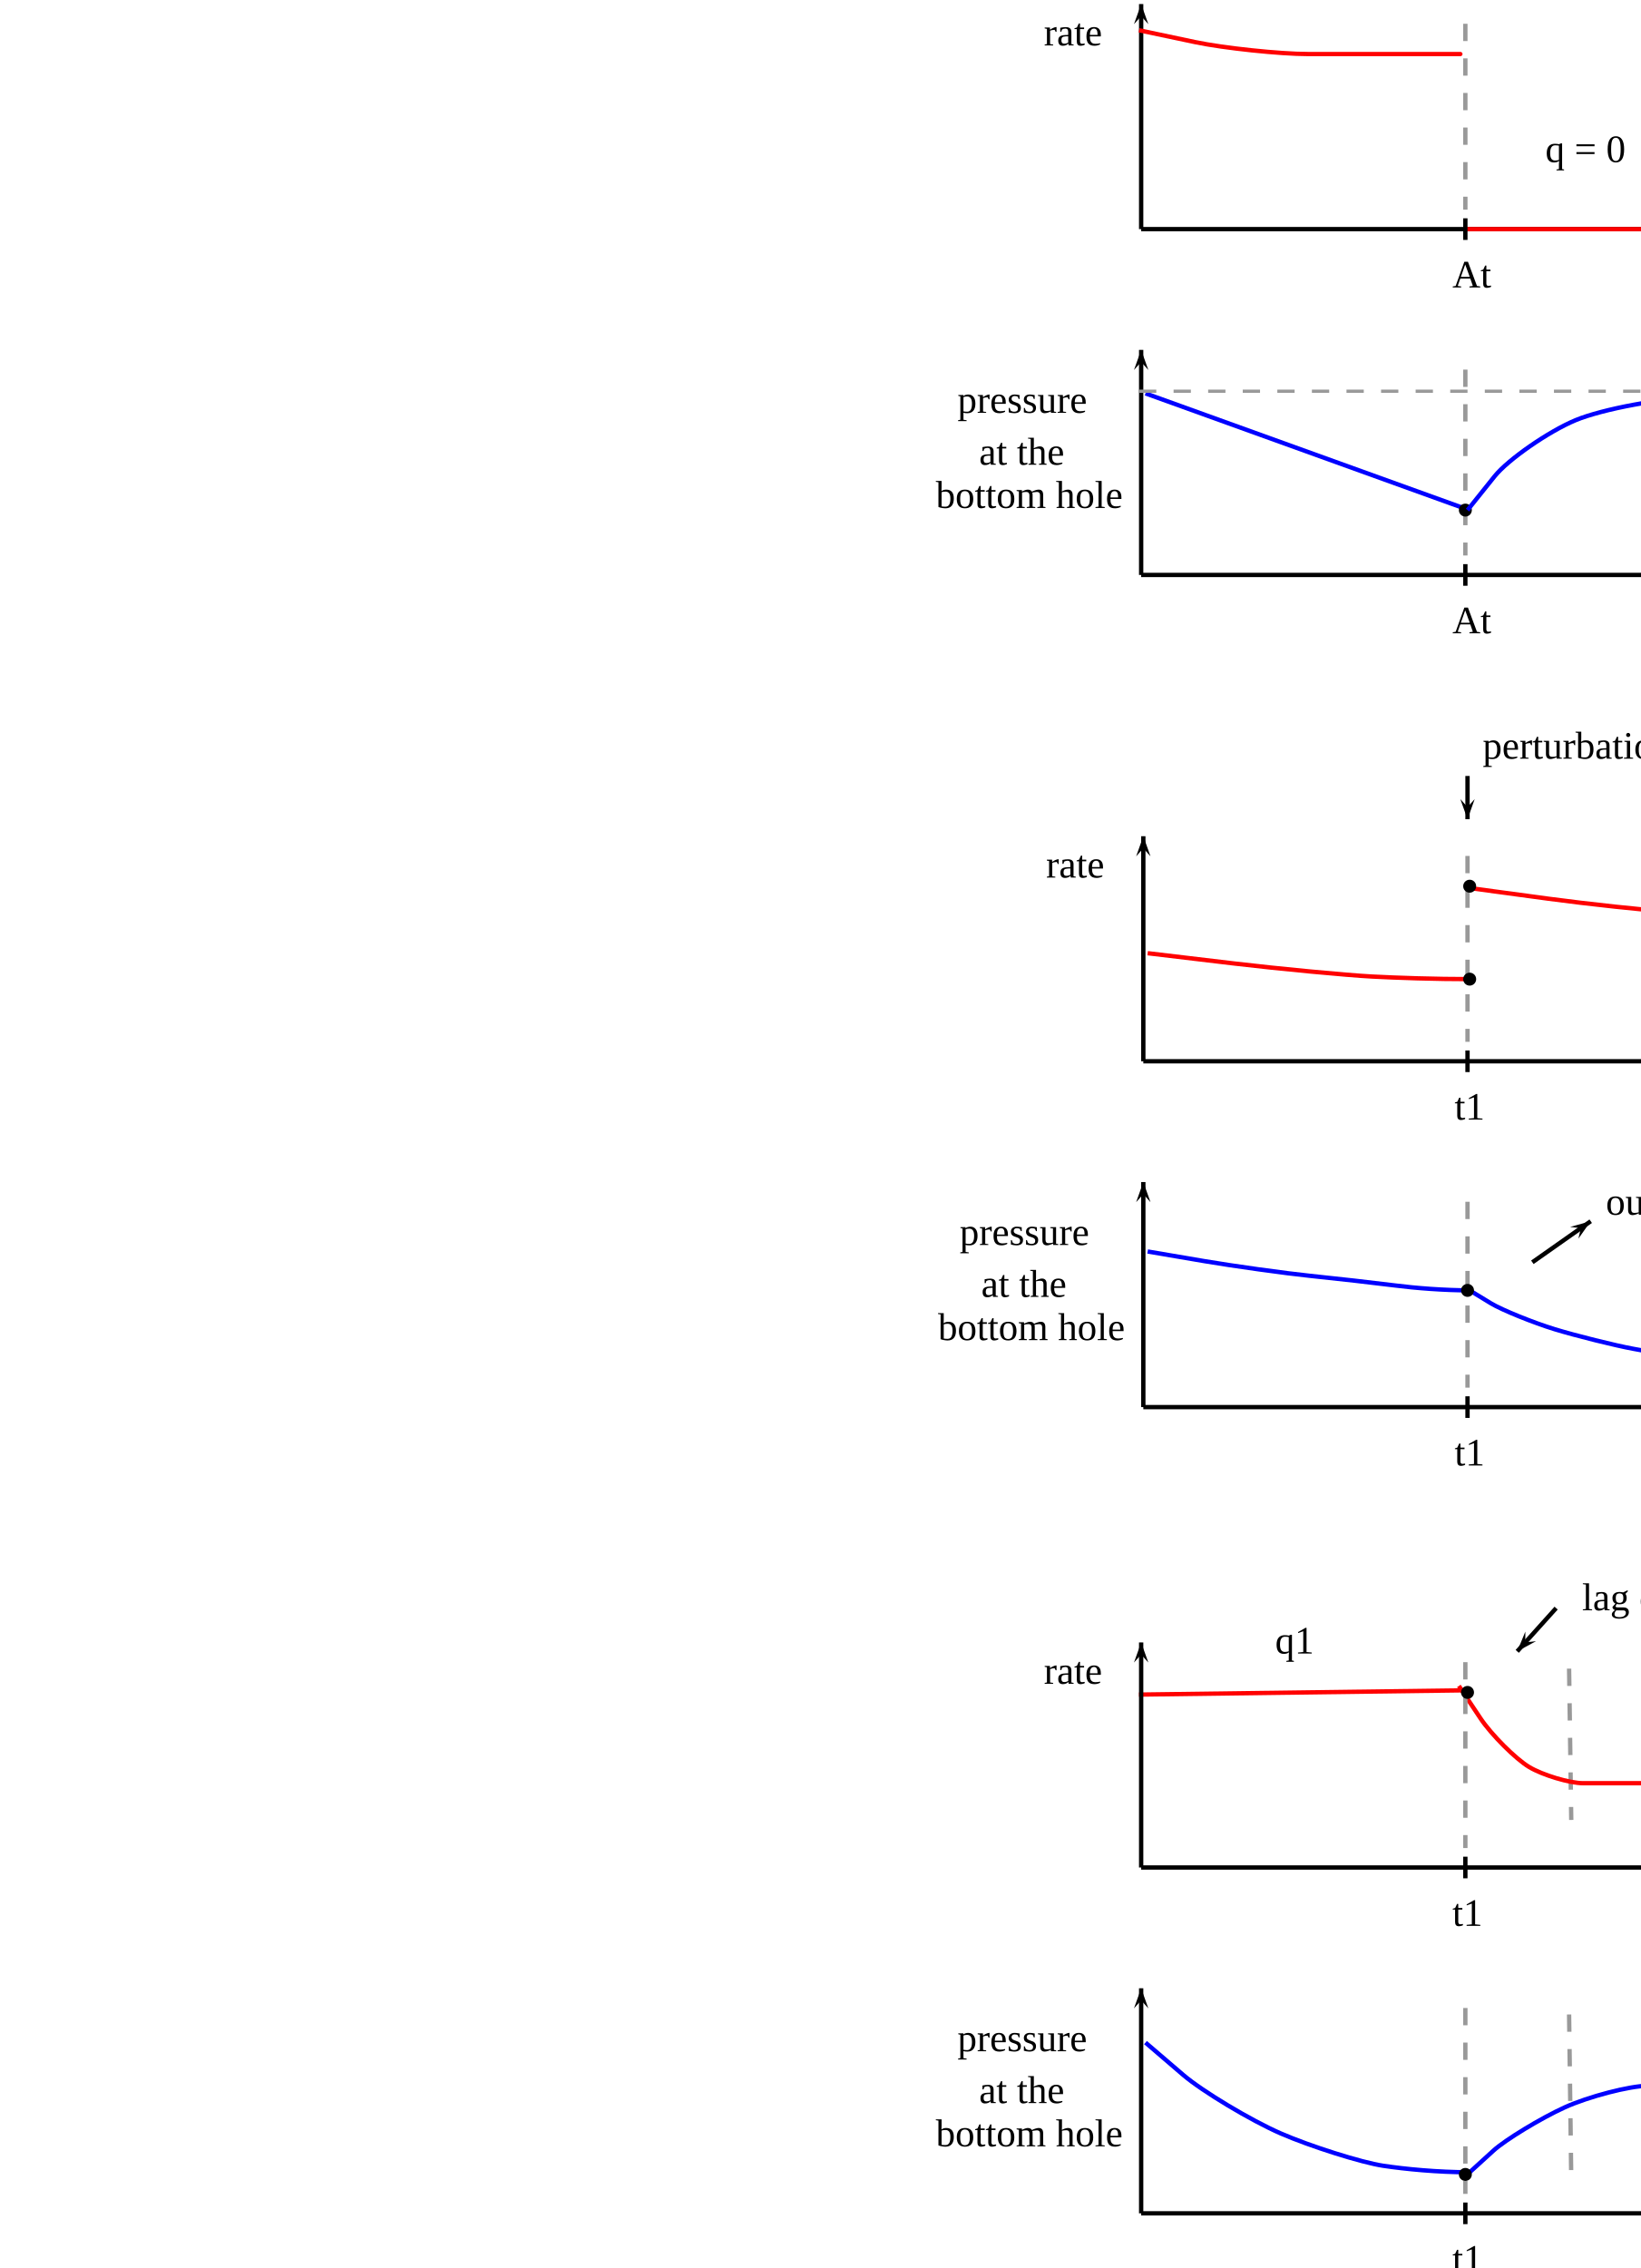
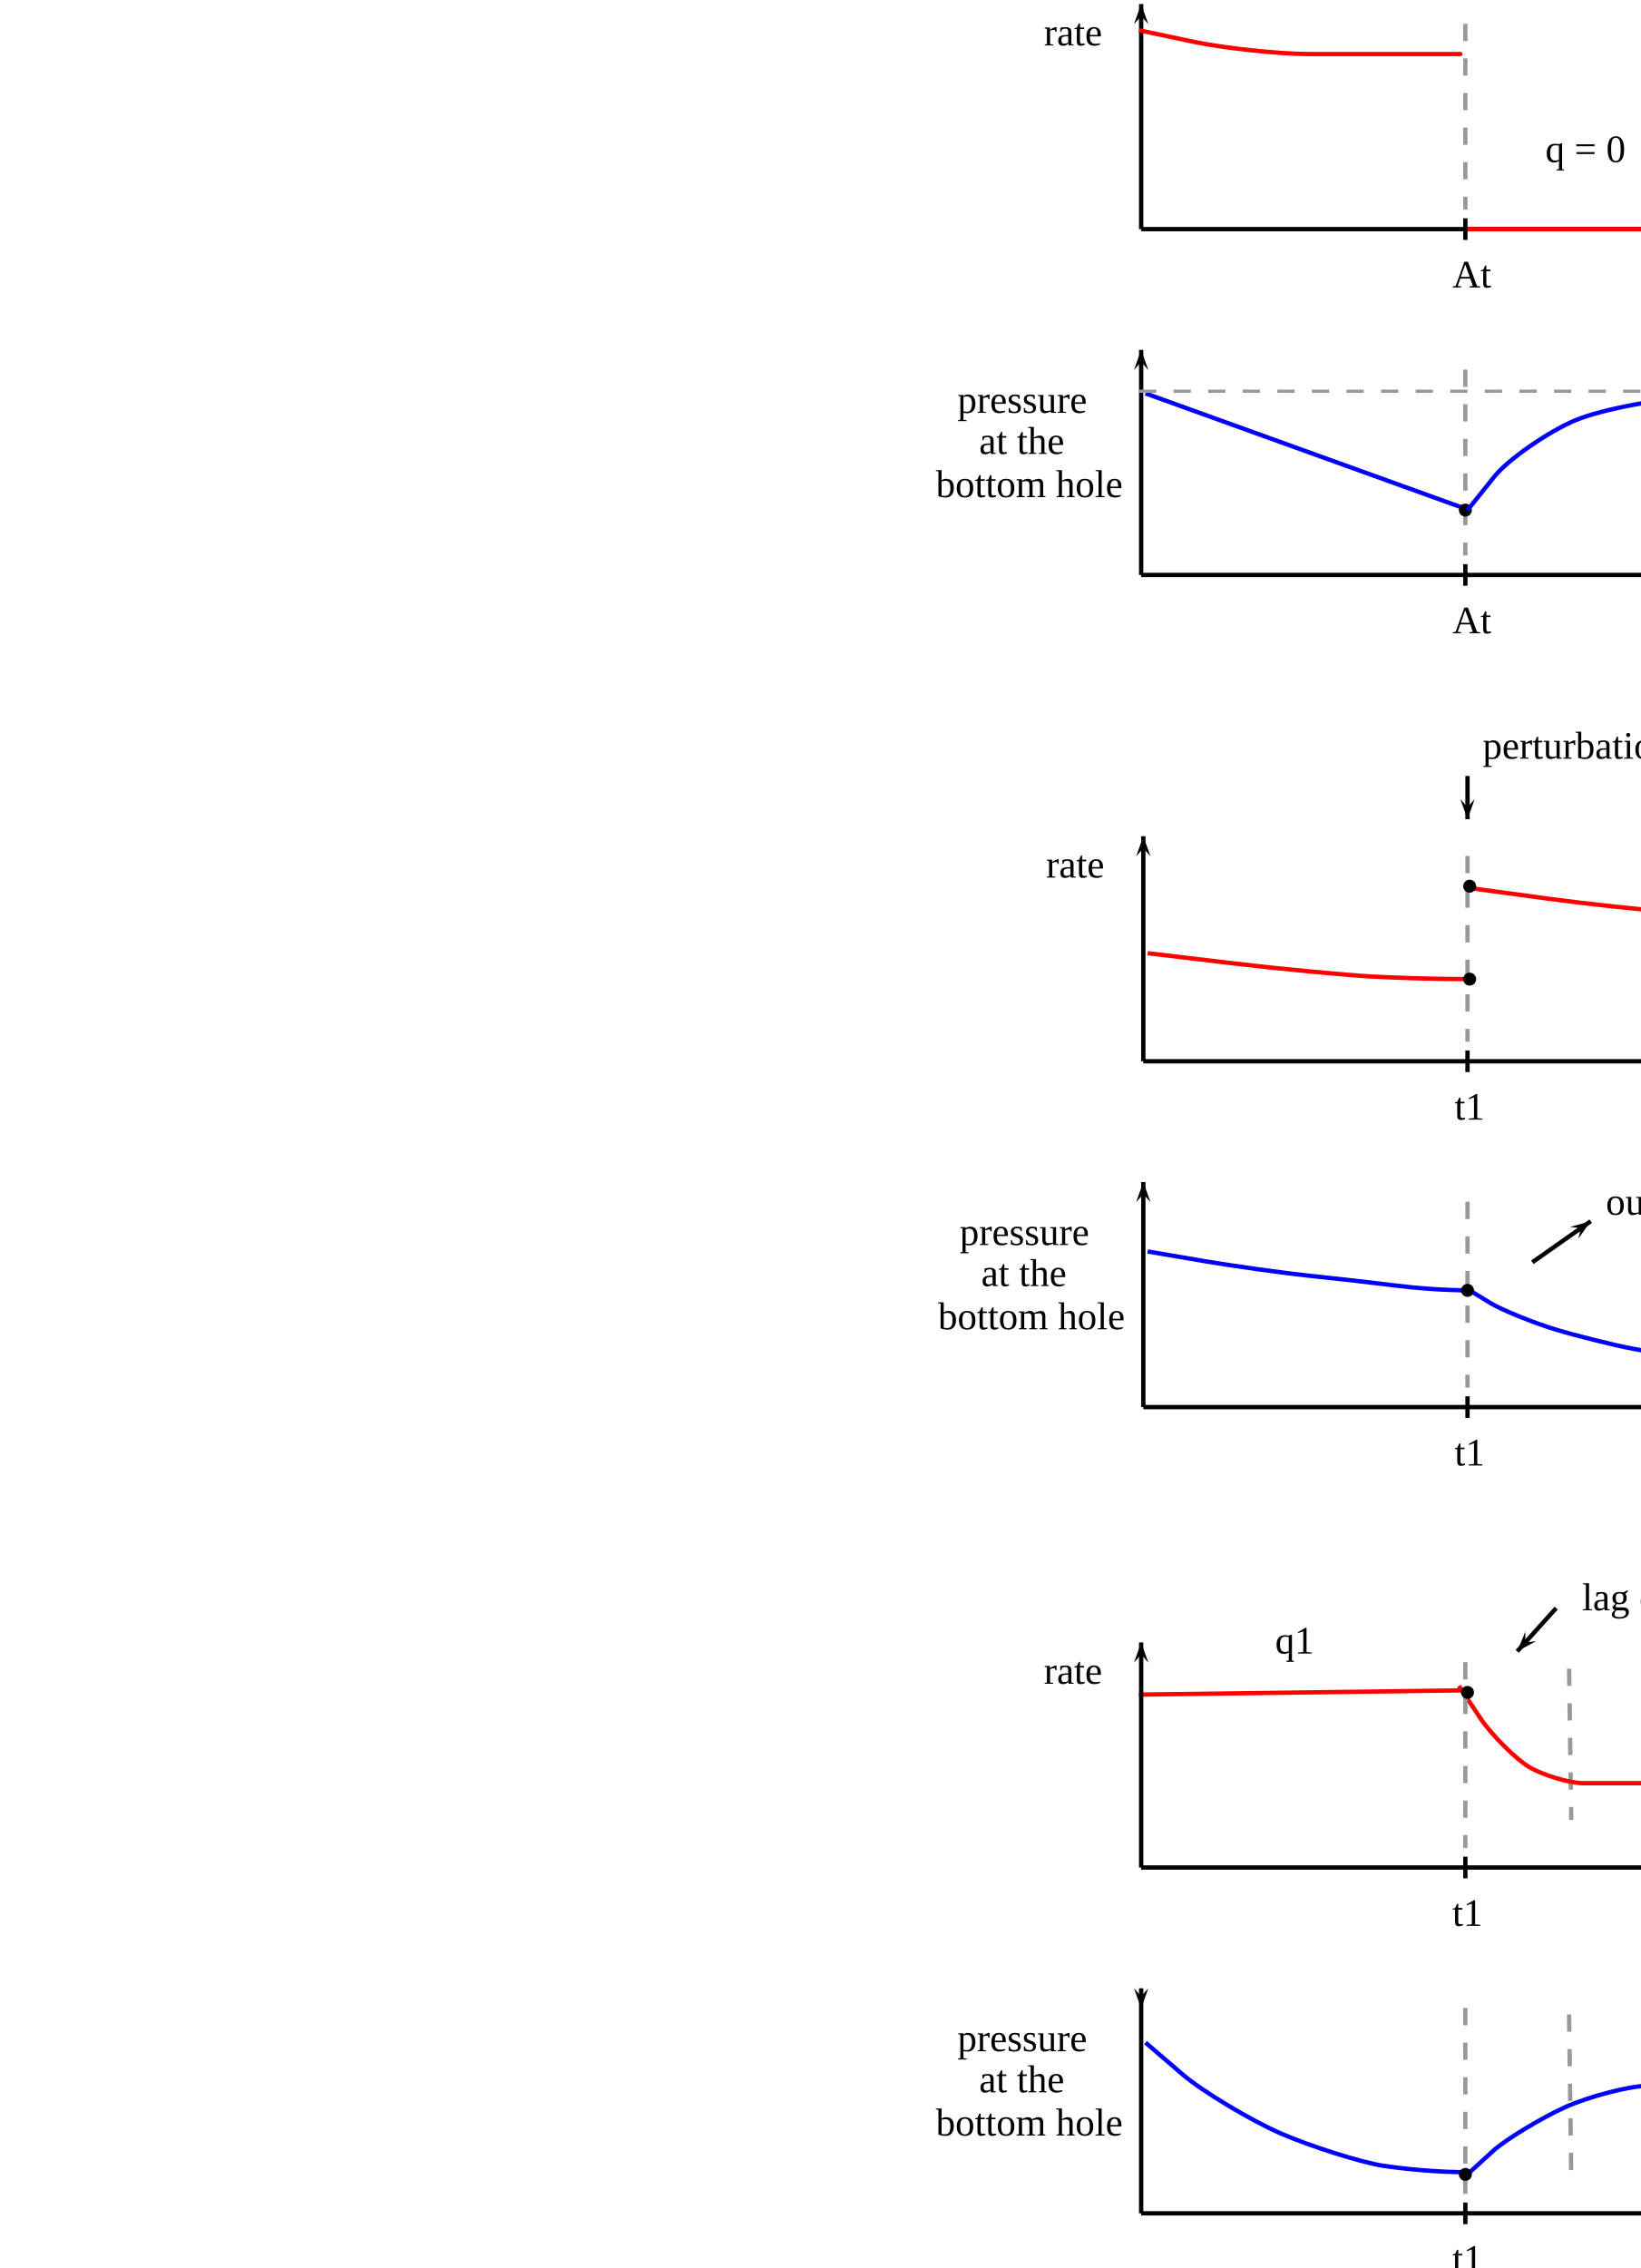
<svg xmlns="http://www.w3.org/2000/svg" xmlns:ns1="http://latexdraw.sourceforge.net/namespaces/latexdraw" version="1.1" baseProfile="full">
  <defs>
-     <marker overflow="visible" orient="auto" id="arrow2-85503">
-       <path d="M 0.0 0.0 L -4.652 1.661 L -2.791 0.0 L -4.652 -1.661 z " ns1:arrSizeNum="2.0" fill="black" />
-     </marker>
-     <marker overflow="visible" orient="auto" id="arrow1-85504">
-       <path d="M 0.0 0.0 L 4.652 1.661 L 2.791 0.0 L 4.652 -1.661 z " ns1:arrSizeNum="2.0" fill="black" />
-     </marker>
-     <marker overflow="visible" orient="auto" id="arrow2-85505">
-       <path d="M 0.0 0.0 L -4.652 1.661 L -2.791 0.0 L -4.652 -1.661 z " ns1:arrSizeNum="2.0" fill="black" />
-     </marker>
-     <marker overflow="visible" orient="auto" id="arrow1-85506">
-       <path d="M 0.0 0.0 L 4.652 1.661 L 2.791 0.0 L 4.652 -1.661 z " ns1:arrSizeNum="2.0" fill="black" />
-     </marker>
-     <marker overflow="visible" orient="auto" id="arrow2-85507">
-       <path d="M 0.0 0.0 L -4.652 1.661 L -2.791 0.0 L -4.652 -1.661 z " ns1:arrSizeNum="2.0" fill="black" />
-     </marker>
-     <marker overflow="visible" orient="auto" id="arrow1-85508">
-       <path d="M 0.0 0.0 L 4.652 1.661 L 2.791 0.0 L 4.652 -1.661 z " ns1:arrSizeNum="2.0" fill="black" />
-     </marker>
-     <marker overflow="visible" orient="auto" id="arrow2-85509">
-       <path d="M 0.0 0.0 L -4.652 1.661 L -2.791 0.0 L -4.652 -1.661 z " ns1:arrSizeNum="2.0" fill="black" />
-     </marker>
-     <marker overflow="visible" orient="auto" id="arrow1-85510">
-       <path d="M 0.0 0.0 L 4.652 1.661 L 2.791 0.0 L 4.652 -1.661 z " ns1:arrSizeNum="2.0" fill="black" />
-     </marker>
-     <marker overflow="visible" orient="auto" id="arrow2-85437">
-       <path d="M 0.0 0.0 L -4.652 1.661 L -2.791 0.0 L -4.652 -1.661 z " ns1:arrSizeNum="2.0" fill="black" />
-     </marker>
-     <marker overflow="visible" orient="auto" id="arrow2-85511">
-       <path d="M 0.0 0.0 L -4.652 1.661 L -2.791 0.0 L -4.652 -1.661 z " ns1:arrSizeNum="2.0" fill="black" />
-     </marker>
-     <marker overflow="visible" orient="auto" id="arrow1-85512">
-       <path d="M 0.0 0.0 L 4.652 1.661 L 2.791 0.0 L 4.652 -1.661 z " ns1:arrSizeNum="2.0" fill="black" />
-     </marker>
-     <marker overflow="visible" orient="auto" id="arrow2-85513">
-       <path d="M 0.0 0.0 L -4.652 1.661 L -2.791 0.0 L -4.652 -1.661 z " ns1:arrSizeNum="2.0" fill="black" />
-     </marker>
-     <marker overflow="visible" orient="auto" id="arrow1-85514">
-       <path d="M 0.0 0.0 L 4.652 1.661 L 2.791 0.0 L 4.652 -1.661 z " ns1:arrSizeNum="2.0" fill="black" />
-     </marker>
-     <marker overflow="visible" orient="auto" id="arrow2-85488">
-       <path d="M 0.0 0.0 L -4.652 1.661 L -2.791 0.0 L -4.652 -1.661 z " ns1:arrSizeNum="2.0" fill="black" />
-     </marker>
-     <marker overflow="visible" orient="auto" id="arrow2-85493">
+     <marker overflow="visible" orient="auto" id="arrow2-3376">
+       <path d="M 0.0 0.0 L -4.652 1.661 L -2.791 0.0 L -4.652 -1.661 z " ns1:arrSizeNum="2.0" fill="black" />
+     </marker>
+     <marker overflow="visible" orient="auto" id="arrow1-3377">
+       <path d="M 0.0 0.0 L 4.652 1.661 L 2.791 0.0 L 4.652 -1.661 z " ns1:arrSizeNum="2.0" fill="black" />
+     </marker>
+     <marker overflow="visible" orient="auto" id="arrow2-3378">
+       <path d="M 0.0 0.0 L -4.652 1.661 L -2.791 0.0 L -4.652 -1.661 z " ns1:arrSizeNum="2.0" fill="black" />
+     </marker>
+     <marker overflow="visible" orient="auto" id="arrow1-3379">
+       <path d="M 0.0 0.0 L 4.652 1.661 L 2.791 0.0 L 4.652 -1.661 z " ns1:arrSizeNum="2.0" fill="black" />
+     </marker>
+     <marker overflow="visible" orient="auto" id="arrow2-3380">
+       <path d="M 0.0 0.0 L -4.652 1.661 L -2.791 0.0 L -4.652 -1.661 z " ns1:arrSizeNum="2.0" fill="black" />
+     </marker>
+     <marker overflow="visible" orient="auto" id="arrow1-3381">
+       <path d="M 0.0 0.0 L 4.652 1.661 L 2.791 0.0 L 4.652 -1.661 z " ns1:arrSizeNum="2.0" fill="black" />
+     </marker>
+     <marker overflow="visible" orient="auto" id="arrow2-3382">
+       <path d="M 0.0 0.0 L -4.652 1.661 L -2.791 0.0 L -4.652 -1.661 z " ns1:arrSizeNum="2.0" fill="black" />
+     </marker>
+     <marker overflow="visible" orient="auto" id="arrow1-3383">
+       <path d="M 0.0 0.0 L 4.652 1.661 L 2.791 0.0 L 4.652 -1.661 z " ns1:arrSizeNum="2.0" fill="black" />
+     </marker>
+     <marker overflow="visible" orient="auto" id="arrow2-3324">
+       <path d="M 0.0 0.0 L -4.652 1.661 L -2.791 0.0 L -4.652 -1.661 z " ns1:arrSizeNum="2.0" fill="black" />
+     </marker>
+     <marker overflow="visible" orient="auto" id="arrow2-3384">
+       <path d="M 0.0 0.0 L -4.652 1.661 L -2.791 0.0 L -4.652 -1.661 z " ns1:arrSizeNum="2.0" fill="black" />
+     </marker>
+     <marker overflow="visible" orient="auto" id="arrow1-3385">
+       <path d="M 0.0 0.0 L 4.652 1.661 L 2.791 0.0 L 4.652 -1.661 z " ns1:arrSizeNum="2.0" fill="black" />
+     </marker>
+     <marker overflow="visible" orient="auto" id="arrow2-3386">
+       <path d="M -4.652 0.0 L 0.0 1.661 L -1.861 0.0 L 0.0 -1.661 z " ns1:arrSizeNum="2.0" fill="black" />
+     </marker>
+     <marker overflow="visible" orient="auto" id="arrow1-3387">
+       <path d="M 4.652 0.0 L 0.0 1.661 L 1.861 0.0 L 0.0 -1.661 z " ns1:arrSizeNum="2.0" fill="black" />
+     </marker>
+     <marker overflow="visible" orient="auto" id="arrow2-3364">
+       <path d="M 0.0 0.0 L -4.652 1.661 L -2.791 0.0 L -4.652 -1.661 z " ns1:arrSizeNum="2.0" fill="black" />
+     </marker>
+     <marker overflow="visible" orient="auto" id="arrow2-3368">
      <path d="M 0.0 0.0 L -4.652 1.661 L -2.791 0.0 L -4.652 -1.661 z " ns1:arrSizeNum="2.0" fill="black" />
    </marker>
  </defs>
  <g>
-     <g ns1:type="line" id="id85341">
+     <g ns1:type="line" id="id3250">
      <line x1="726.0" x2="727.0" y1="772.0" y2="842.0" stroke-width="2.0" stroke="#999999" stroke-dasharray="8.0, 8.0" ns1:rotationAngle="0.0" />
    </g>
-     <g ns1:type="akinPoints" id="id85342" ns1:pathType="1" ns1:interval="5" ns1:points="680.0 1005.0 680.0 1000.0 685.4901960784314 1000.0 690.9803921568628 995.0 696.4705882352941 990.0 701.9607843137254 985.0 712.9411764705882 980.0 723.921568627451 975.0 734.9019607843138 970.0 740.3921568627451 970.0 745.8823529411765 965.0 751.372549019608 965.0 756.8627450980392 965.0 762.3529411764705 965.0 773.3333333333334 965.0 778.8235294117646 965.0 784.3137254901961 965.0 789.8039215686275 965.0 795.2941176470588 970.0 800.7843137254902 970.0 806.2745098039215 970.0 811.7647058823529 970.0 817.2549019607843 970.0 822.7450980392157 975.0 828.2352941176471 975.0 833.7254901960785 975.0 ">
+     <g ns1:type="akinPoints" id="id3251" ns1:pathType="1" ns1:interval="5" ns1:points="680.0 1005.0 680.0 1000.0 685.4901960784314 1000.0 690.9803921568628 995.0 696.4705882352941 990.0 701.9607843137254 985.0 712.9411764705882 980.0 723.921568627451 975.0 734.9019607843138 970.0 740.3921568627451 970.0 745.8823529411765 965.0 751.372549019608 965.0 756.8627450980392 965.0 762.3529411764705 965.0 773.3333333333334 965.0 778.8235294117646 965.0 784.3137254901961 965.0 789.8039215686275 965.0 795.2941176470588 970.0 800.7843137254902 970.0 806.2745098039215 970.0 811.7647058823529 970.0 817.2549019607843 970.0 822.7450980392157 975.0 828.2352941176471 975.0 833.7254901960785 975.0 ">
      <path d="M 680.0 1005.0 L 690.98 995.0 C 696.471 990.0 712.941 980.0 723.922 975.0 C 734.902 970.0 754.118 965.0 762.353 965.0 C 770.588 965.0 785.686 966.25 792.549 967.5 C 799.412 968.75 813.137 971.25 820.0 972.5 " stroke-width="2.0" stroke="blue" fill="none" ns1:rotationAngle="0.0" />
    </g>
-     <g ns1:type="akinPoints" id="id85343" ns1:pathType="1" ns1:interval="5" ns1:points="675.0 780.0 675.0 785.0 680.0 790.0 685.0 800.0 690.0 805.0 695.0 810.0 700.0 815.0 705.0 815.0 710.0 820.0 715.0 825.0 720.0 825.0 725.0 825.0 730.0 825.0 735.0 825.0 740.0 825.0 745.0 825.0 750.0 825.0 755.0 825.0 760.0 825.0 765.0 825.0 770.0 825.0 775.0 825.0 780.0 825.0 785.0 825.0 790.0 825.0 795.0 825.0 800.0 825.0 805.0 825.0 810.0 825.0 815.0 825.0 ">
+     <g ns1:type="akinPoints" id="id3252" ns1:pathType="1" ns1:interval="5" ns1:points="675.0 780.0 675.0 785.0 680.0 790.0 685.0 800.0 690.0 805.0 695.0 810.0 700.0 815.0 705.0 815.0 710.0 820.0 715.0 825.0 720.0 825.0 725.0 825.0 730.0 825.0 735.0 825.0 740.0 825.0 745.0 825.0 750.0 825.0 755.0 825.0 760.0 825.0 765.0 825.0 770.0 825.0 775.0 825.0 780.0 825.0 785.0 825.0 790.0 825.0 795.0 825.0 800.0 825.0 805.0 825.0 810.0 825.0 815.0 825.0 ">
      <path d="M 675.0 780.0 L 685.0 795.0 C 690.0 802.5 701.25 813.75 707.5 817.5 C 713.75 821.25 726.25 825.0 732.5 825.0 C 738.75 825.0 751.25 825.0 757.5 825.0 C 763.75 825.0 776.25 825.0 782.5 825.0 C 788.75 825.0 800.0 825.0 815.0 825.0 " stroke-width="2.0" stroke="red" fill="none" ns1:rotationAngle="0.0" />
    </g>
-     <g ns1:type="line" id="id85344">
+     <g ns1:type="line" id="id3253">
      <line x1="527.0" x2="680.0" y1="784.0" y2="782.0" stroke-width="2.0" stroke="red" ns1:rotationAngle="0.0" />
    </g>
-     <g stroke-width="2.0" stroke="black" ns1:isWest="true" ns1:isSouth="true" ns1:style="axes" ns1:gridStart="0.0 0.0" ns1:gridEnd="6.0 2.0" ns1:origin="0.0 0.0" ns1:increment="3.0 3.0" ns1:distLabels="0.0 0.0" ns1:ticksSize="4.0" ns1:showOrigin="false" ns1:showTicks="x" ns1:showLabels="none" ns1:ticksStyle="full" ns1:type="axe" id="id85345">
-       <g ns1:type="line" id="id85503">
-         <line x1="528.0" x2="832.123" y1="106.0" y2="106.0" stroke-width="2.0" stroke="black" ns1:rotationAngle="0.0" marker-end="url(#arrow2-85503)" />
-       </g>
-       <g ns1:type="line" id="id85504">
-         <line x1="528.0" x2="528.0" y1="1.877" y2="106.0" stroke-width="2.0" stroke="black" ns1:rotationAngle="0.0" marker-start="url(#arrow1-85504)" />
+     <g stroke-width="2.0" stroke="black" ns1:isWest="true" ns1:isSouth="true" ns1:style="axes" ns1:gridStart="0.0 0.0" ns1:gridEnd="6.0 2.0" ns1:origin="0.0 0.0" ns1:increment="3.0 3.0" ns1:distLabels="0.0 0.0" ns1:ticksSize="4.0" ns1:showOrigin="false" ns1:showTicks="x" ns1:showLabels="none" ns1:ticksStyle="full" ns1:type="axe" id="id3254">
+       <g ns1:type="line" id="id3376">
+         <line x1="528.0" x2="832.123" y1="106.0" y2="106.0" stroke-width="2.0" stroke="black" ns1:rotationAngle="0.0" marker-end="url(#arrow2-3376)" />
+       </g>
+       <g ns1:type="line" id="id3377">
+         <line x1="528.0" x2="528.0" y1="1.877" y2="106.0" stroke-width="2.0" stroke="black" ns1:rotationAngle="0.0" marker-start="url(#arrow1-3377)" />
      </g>
      <g>
        <line x1="678.0" x2="678.0" y1="106.0" y2="101.0" />
      </g>
      <g>
        <line x1="678.0" x2="678.0" y1="106.0" y2="111.0" />
      </g>
    </g>
-     <g ns1:type="text" id="id85349" font-family="Times New Roman" fill="black" font-size="18" ns1:x="844.0">
+     <g ns1:type="text" id="id3258" font-family="Times New Roman" fill="black" font-size="18" ns1:x="844.0">
      <text x="844.0" y="111.0">time</text>
    </g>
-     <g ns1:type="text" id="id85352" font-family="Times New Roman" fill="black" font-size="18" ns1:x="483.0">
+     <g ns1:type="text" id="id3260" font-family="Times New Roman" fill="black" font-size="18" ns1:x="483.0">
      <text x="483.0" y="21.0">rate</text>
    </g>
-     <g ns1:type="line" id="id85355">
+     <g ns1:type="line" id="id3262">
      <line x1="678.0" x2="678.0" y1="11.0" y2="97.0" stroke-width="2.0" stroke="#999999" stroke-dasharray="8.0, 8.0" ns1:rotationAngle="0.0" />
    </g>
-     <g ns1:type="text" id="id85356" font-family="Times New Roman" fill="black" font-size="18" ns1:x="672.0">
+     <g ns1:type="text" id="id3263" font-family="Times New Roman" fill="black" font-size="18" ns1:x="672.0">
      <text x="672.0" y="133.0">At</text>
    </g>
-     <g ns1:type="line" id="id85359">
+     <g ns1:type="line" id="id3265">
      <line x1="679.0" x2="813.0" y1="106.0" y2="106.0" stroke-width="2.0" stroke="red" ns1:rotationAngle="0.0" />
    </g>
-     <g ns1:type="text" id="id85360" font-family="Times New Roman" fill="black" font-size="18" ns1:x="715.0">
+     <g ns1:type="text" id="id3266" font-family="Times New Roman" fill="black" font-size="18" ns1:x="715.0">
      <text x="715.0" y="75.0">q = 0</text>
    </g>
-     <g ns1:type="akinPoints" id="id85363" ns1:pathType="1" ns1:interval="5" ns1:points="527.0 14.0 537.4285714285713 25.0 547.8571428571429 25.0 558.2857142857142 25.0 568.7142857142857 25.0 579.1428571428573 25.0 589.5714285714287 25.0 600.0 25.0 610.4285714285713 25.0 620.8571428571429 25.0 631.2857142857142 25.0 641.7142857142858 25.0 652.1428571428571 25.0 662.5714285714287 25.0 673.0 25.0 683.4285714285713 25.0 673.0 25.0 ">
+     <g ns1:type="akinPoints" id="id3268" ns1:pathType="1" ns1:interval="5" ns1:points="527.0 14.0 537.4285714285713 25.0 547.8571428571429 25.0 558.2857142857142 25.0 568.7142857142857 25.0 579.1428571428573 25.0 589.5714285714287 25.0 600.0 25.0 610.4285714285713 25.0 620.8571428571429 25.0 631.2857142857142 25.0 641.7142857142858 25.0 652.1428571428571 25.0 662.5714285714287 25.0 673.0 25.0 683.4285714285713 25.0 673.0 25.0 ">
      <path d="M 527.0 14.0 L 553.071 19.5 C 566.107 22.25 592.179 25.0 605.214 25.0 C 618.25 25.0 644.321 25.0 657.357 25.0 C 670.393 25.0 680.821 25.0 673.0 25.0 " stroke-width="2.0" stroke="red" fill="none" ns1:rotationAngle="0.0" />
    </g>
-     <g ns1:type="text" id="id85364" font-family="Times New Roman" fill="black" font-size="22" ns1:x="923.0">
+     <g ns1:type="text" id="id3269" font-family="Times New Roman" fill="black" font-size="22" ns1:x="923.0">
      <text x="923.0" y="25.0">input signal</text>
    </g>
-     <g stroke-width="2.0" stroke="black" ns1:isWest="true" ns1:isSouth="true" ns1:style="axes" ns1:gridStart="0.0 0.0" ns1:gridEnd="6.0 2.0" ns1:origin="0.0 0.0" ns1:increment="3.0 3.0" ns1:distLabels="0.0 0.0" ns1:ticksSize="4.0" ns1:showOrigin="false" ns1:showTicks="x" ns1:showLabels="none" ns1:ticksStyle="full" ns1:type="axe" id="id85367">
-       <g ns1:type="line" id="id85505">
-         <line x1="528.0" x2="832.123" y1="266.0" y2="266.0" stroke-width="2.0" stroke="black" ns1:rotationAngle="0.0" marker-end="url(#arrow2-85505)" />
-       </g>
-       <g ns1:type="line" id="id85506">
-         <line x1="528.0" x2="528.0" y1="161.877" y2="266.0" stroke-width="2.0" stroke="black" ns1:rotationAngle="0.0" marker-start="url(#arrow1-85506)" />
+     <g stroke-width="2.0" stroke="black" ns1:isWest="true" ns1:isSouth="true" ns1:style="axes" ns1:gridStart="0.0 0.0" ns1:gridEnd="6.0 2.0" ns1:origin="0.0 0.0" ns1:increment="3.0 3.0" ns1:distLabels="0.0 0.0" ns1:ticksSize="4.0" ns1:showOrigin="false" ns1:showTicks="x" ns1:showLabels="none" ns1:ticksStyle="full" ns1:type="axe" id="id3271">
+       <g ns1:type="line" id="id3378">
+         <line x1="528.0" x2="832.123" y1="266.0" y2="266.0" stroke-width="2.0" stroke="black" ns1:rotationAngle="0.0" marker-end="url(#arrow2-3378)" />
+       </g>
+       <g ns1:type="line" id="id3379">
+         <line x1="528.0" x2="528.0" y1="161.877" y2="266.0" stroke-width="2.0" stroke="black" ns1:rotationAngle="0.0" marker-start="url(#arrow1-3379)" />
      </g>
      <g>
        <line x1="678.0" x2="678.0" y1="266.0" y2="261.0" />
      </g>
      <g>
        <line x1="678.0" x2="678.0" y1="266.0" y2="271.0" />
      </g>
    </g>
-     <g ns1:type="text" id="id85371" font-family="Times New Roman" fill="black" font-size="18" ns1:x="844.0">
+     <g ns1:type="text" id="id3275" font-family="Times New Roman" fill="black" font-size="18" ns1:x="844.0">
      <text x="844.0" y="271.0">time</text>
    </g>
-     <g ns1:type="text" id="id85374" font-family="Times New Roman" fill="black" font-size="18" ns1:x="443.0">
+     <g ns1:type="text" id="id3277" font-family="Times New Roman" fill="black" font-size="18" ns1:x="443.0">
      <text x="443.0" y="191.0">pressure</text>
    </g>
-     <g ns1:type="line" id="id85377">
+     <g ns1:type="line" id="id3279">
      <line x1="678.0" x2="678.0" y1="171.0" y2="257.0" stroke-width="2.0" stroke="#999999" stroke-dasharray="8.0, 8.0" ns1:rotationAngle="0.0" />
    </g>
-     <g ns1:type="text" id="id85378" font-family="Times New Roman" fill="black" font-size="18" ns1:x="672.0">
+     <g ns1:type="text" id="id3280" font-family="Times New Roman" fill="black" font-size="18" ns1:x="672.0">
      <text x="672.0" y="293.0">At</text>
    </g>
-     <g ns1:type="text" id="id85381" font-family="Times New Roman" fill="black" font-size="22" ns1:x="923.0">
+     <g ns1:type="text" id="id3282" font-family="Times New Roman" fill="black" font-size="22" ns1:x="923.0">
      <text x="923.0" y="185.0">output signal</text>
    </g>
-     <g ns1:type="text" id="id85384" font-family="Times New Roman" fill="black" font-size="18" ns1:x="453.0">
-       <text x="453.0" y="215.0">at the</text>
-     </g>
-     <g ns1:type="text" id="id85387" font-family="Times New Roman" fill="black" font-size="18" ns1:x="433.0">
-       <text x="433.0" y="235.0">bottom hole</text>
-     </g>
-     <g ns1:type="line" id="id85390">
+     <g ns1:type="text" id="id3284" font-family="Times New Roman" fill="black" font-size="18" ns1:x="453.0">
+       <text x="453.0" y="210.0">at the</text>
+     </g>
+     <g ns1:type="text" id="id3286" font-family="Times New Roman" fill="black" font-size="18" ns1:x="433.0">
+       <text x="433.0" y="230.0">bottom hole</text>
+     </g>
+     <g ns1:type="line" id="id3288">
      <line x1="530.0" x2="677.0" y1="182.0" y2="235.0" stroke-width="2.0" stroke="blue" ns1:rotationAngle="0.0" />
    </g>
-     <g ns1:type="dot" id="id85391" ns1:size="6.0" ns1:dotShape="dot" ns1:position="678.0 236.0">
+     <g ns1:type="dot" id="id3289" ns1:size="6.0" ns1:dotShape="dot" ns1:position="678.0 236.0">
      <circle r="3.0" fill="black" cx="678.0" cy="236.0" />
    </g>
-     <g ns1:type="line" id="id85392">
+     <g ns1:type="line" id="id3290">
      <line x1="527.0" x2="814.0" y1="181.0" y2="181.0" stroke-width="1.5" stroke="#999999" stroke-dasharray="8.0, 8.0" ns1:rotationAngle="0.0" />
    </g>
-     <g ns1:type="akinPoints" id="id85393" ns1:pathType="1" ns1:interval="5" ns1:points="679.0 236.0 679.0 225.60000000000002 691.4999999999995 225.60000000000002 691.4999999999995 215.2 703.9999999999999 215.2 703.9999999999999 204.8 716.5000000000001 204.8 716.5000000000001 194.39999999999998 729.0000000000005 194.39999999999998 741.5 184.0 753.9999999999997 184.0 766.4999999999998 184.0 779.0000000000002 184.0 791.5000000000003 184.0 804.0 184.0 816.4999999999994 184.0 804.0 184.0 791.5000000000003 184.0 804.0 184.0 ">
+     <g ns1:type="akinPoints" id="id3291" ns1:pathType="1" ns1:interval="5" ns1:points="679.0 236.0 679.0 225.60000000000002 691.4999999999995 225.60000000000002 691.4999999999995 215.2 703.9999999999999 215.2 703.9999999999999 204.8 716.5000000000001 204.8 716.5000000000001 194.39999999999998 729.0000000000005 194.39999999999998 741.5 184.0 753.9999999999997 184.0 766.4999999999998 184.0 779.0000000000002 184.0 791.5000000000003 184.0 804.0 184.0 816.4999999999994 184.0 804.0 184.0 791.5000000000003 184.0 804.0 184.0 ">
      <path d="M 679.0 236.0 L 691.5 220.4 C 697.75 212.6 716.5 199.6 729.0 194.4 C 741.5 189.2 769.625 184.0 785.25 184.0 C 800.875 184.0 813.375 184.0 804.0 184.0 " stroke-width="2.0" stroke="blue" fill="none" ns1:rotationAngle="0.0" />
    </g>
-     <g stroke-width="2.0" stroke="black" ns1:isWest="true" ns1:isSouth="true" ns1:style="axes" ns1:gridStart="0.0 0.0" ns1:gridEnd="6.0 2.0" ns1:origin="0.0 0.0" ns1:increment="3.0 3.0" ns1:distLabels="0.0 0.0" ns1:ticksSize="4.0" ns1:showOrigin="false" ns1:showTicks="x" ns1:showLabels="none" ns1:ticksStyle="full" ns1:type="axe" id="id85394">
-       <g ns1:type="line" id="id85507">
-         <line x1="529.0" x2="833.123" y1="491.0" y2="491.0" stroke-width="2.0" stroke="black" ns1:rotationAngle="0.0" marker-end="url(#arrow2-85507)" />
-       </g>
-       <g ns1:type="line" id="id85508">
-         <line x1="529.0" x2="529.0" y1="386.877" y2="491.0" stroke-width="2.0" stroke="black" ns1:rotationAngle="0.0" marker-start="url(#arrow1-85508)" />
+     <g stroke-width="2.0" stroke="black" ns1:isWest="true" ns1:isSouth="true" ns1:style="axes" ns1:gridStart="0.0 0.0" ns1:gridEnd="6.0 2.0" ns1:origin="0.0 0.0" ns1:increment="3.0 3.0" ns1:distLabels="0.0 0.0" ns1:ticksSize="4.0" ns1:showOrigin="false" ns1:showTicks="x" ns1:showLabels="none" ns1:ticksStyle="full" ns1:type="axe" id="id3292">
+       <g ns1:type="line" id="id3380">
+         <line x1="529.0" x2="833.123" y1="491.0" y2="491.0" stroke-width="2.0" stroke="black" ns1:rotationAngle="0.0" marker-end="url(#arrow2-3380)" />
+       </g>
+       <g ns1:type="line" id="id3381">
+         <line x1="529.0" x2="529.0" y1="386.877" y2="491.0" stroke-width="2.0" stroke="black" ns1:rotationAngle="0.0" marker-start="url(#arrow1-3381)" />
      </g>
      <g>
        <line x1="679.0" x2="679.0" y1="491.0" y2="486.0" />
      </g>
      <g>
        <line x1="679.0" x2="679.0" y1="491.0" y2="496.0" />
      </g>
    </g>
-     <g ns1:type="text" id="id85398" font-family="Times New Roman" fill="black" font-size="18" ns1:x="845.0">
+     <g ns1:type="text" id="id3296" font-family="Times New Roman" fill="black" font-size="18" ns1:x="845.0">
      <text x="845.0" y="496.0">time</text>
    </g>
-     <g ns1:type="text" id="id85401" font-family="Times New Roman" fill="black" font-size="18" ns1:x="484.0">
+     <g ns1:type="text" id="id3298" font-family="Times New Roman" fill="black" font-size="18" ns1:x="484.0">
      <text x="484.0" y="406.0">rate</text>
    </g>
-     <g ns1:type="line" id="id85404">
+     <g ns1:type="line" id="id3300">
      <line x1="679.0" x2="679.0" y1="396.0" y2="482.0" stroke-width="2.0" stroke="#999999" stroke-dasharray="8.0, 8.0" ns1:rotationAngle="0.0" />
    </g>
-     <g ns1:type="text" id="id85405" font-family="Times New Roman" fill="black" font-size="18" ns1:x="673.0">
+     <g ns1:type="text" id="id3301" font-family="Times New Roman" fill="black" font-size="18" ns1:x="673.0">
      <text x="673.0" y="518.0">t1</text>
    </g>
-     <g ns1:type="text" id="id85408" font-family="Times New Roman" fill="black" font-size="22" ns1:x="924.0">
+     <g ns1:type="text" id="id3303" font-family="Times New Roman" fill="black" font-size="22" ns1:x="924.0">
      <text x="924.0" y="410.0">increasing rate at some time t1</text>
    </g>
-     <g stroke-width="2.0" stroke="black" ns1:isWest="true" ns1:isSouth="true" ns1:style="axes" ns1:gridStart="0.0 0.0" ns1:gridEnd="6.0 2.0" ns1:origin="0.0 0.0" ns1:increment="3.0 3.0" ns1:distLabels="0.0 0.0" ns1:ticksSize="4.0" ns1:showOrigin="false" ns1:showTicks="x" ns1:showLabels="none" ns1:ticksStyle="full" ns1:type="axe" id="id85411">
-       <g ns1:type="line" id="id85509">
-         <line x1="529.0" x2="833.123" y1="651.0" y2="651.0" stroke-width="2.0" stroke="black" ns1:rotationAngle="0.0" marker-end="url(#arrow2-85509)" />
-       </g>
-       <g ns1:type="line" id="id85510">
-         <line x1="529.0" x2="529.0" y1="546.877" y2="651.0" stroke-width="2.0" stroke="black" ns1:rotationAngle="0.0" marker-start="url(#arrow1-85510)" />
+     <g stroke-width="2.0" stroke="black" ns1:isWest="true" ns1:isSouth="true" ns1:style="axes" ns1:gridStart="0.0 0.0" ns1:gridEnd="6.0 2.0" ns1:origin="0.0 0.0" ns1:increment="3.0 3.0" ns1:distLabels="0.0 0.0" ns1:ticksSize="4.0" ns1:showOrigin="false" ns1:showTicks="x" ns1:showLabels="none" ns1:ticksStyle="full" ns1:type="axe" id="id3305">
+       <g ns1:type="line" id="id3382">
+         <line x1="529.0" x2="833.123" y1="651.0" y2="651.0" stroke-width="2.0" stroke="black" ns1:rotationAngle="0.0" marker-end="url(#arrow2-3382)" />
+       </g>
+       <g ns1:type="line" id="id3383">
+         <line x1="529.0" x2="529.0" y1="546.877" y2="651.0" stroke-width="2.0" stroke="black" ns1:rotationAngle="0.0" marker-start="url(#arrow1-3383)" />
      </g>
      <g>
        <line x1="679.0" x2="679.0" y1="651.0" y2="646.0" />
      </g>
      <g>
        <line x1="679.0" x2="679.0" y1="651.0" y2="656.0" />
      </g>
    </g>
-     <g ns1:type="text" id="id85415" font-family="Times New Roman" fill="black" font-size="18" ns1:x="845.0">
+     <g ns1:type="text" id="id3309" font-family="Times New Roman" fill="black" font-size="18" ns1:x="845.0">
      <text x="845.0" y="656.0">time</text>
    </g>
-     <g ns1:type="text" id="id85418" font-family="Times New Roman" fill="black" font-size="18" ns1:x="444.0">
+     <g ns1:type="text" id="id3311" font-family="Times New Roman" fill="black" font-size="18" ns1:x="444.0">
      <text x="444.0" y="576.0">pressure</text>
    </g>
-     <g ns1:type="line" id="id85421">
+     <g ns1:type="line" id="id3313">
      <line x1="679.0" x2="679.0" y1="556.0" y2="642.0" stroke-width="2.0" stroke="#999999" stroke-dasharray="8.0, 8.0" ns1:rotationAngle="0.0" />
    </g>
-     <g ns1:type="text" id="id85422" font-family="Times New Roman" fill="black" font-size="18" ns1:x="673.0">
+     <g ns1:type="text" id="id3314" font-family="Times New Roman" fill="black" font-size="18" ns1:x="673.0">
      <text x="673.0" y="678.0">t1</text>
    </g>
-     <g ns1:type="text" id="id85425" font-family="Times New Roman" fill="black" font-size="22" ns1:x="924.0">
+     <g ns1:type="text" id="id3316" font-family="Times New Roman" fill="black" font-size="22" ns1:x="924.0">
      <text x="924.0" y="570.0">two rate test</text>
    </g>
-     <g ns1:type="text" id="id85428" font-family="Times New Roman" fill="black" font-size="18" ns1:x="454.0">
-       <text x="454.0" y="600.0">at the</text>
-     </g>
-     <g ns1:type="text" id="id85431" font-family="Times New Roman" fill="black" font-size="18" ns1:x="434.0">
-       <text x="434.0" y="620.0">bottom hole</text>
-     </g>
-     <g ns1:type="text" id="id85434" font-family="Times New Roman" fill="black" font-size="18" ns1:x="686.0">
+     <g ns1:type="text" id="id3318" font-family="Times New Roman" fill="black" font-size="18" ns1:x="454.0">
+       <text x="454.0" y="595.0">at the</text>
+     </g>
+     <g ns1:type="text" id="id3320" font-family="Times New Roman" fill="black" font-size="18" ns1:x="434.0">
+       <text x="434.0" y="615.0">bottom hole</text>
+     </g>
+     <g ns1:type="text" id="id3322" font-family="Times New Roman" fill="black" font-size="18" ns1:x="686.0">
      <text x="686.0" y="351.0">perturbation</text>
    </g>
-     <g ns1:type="line" id="id85437">
-       <line x1="679.0" x2="679.0" y1="359.0" y2="379.0" stroke-width="2.0" stroke="black" ns1:rotationAngle="0.0" marker-end="url(#arrow2-85437)" />
-     </g>
-     <g ns1:type="akinPoints" id="id85438" ns1:pathType="1" ns1:interval="5" ns1:points="531.0 441.0 536.7692307692307 441.0 554.0769230769231 443.4 577.1538461538462 445.80000000000007 588.6923076923077 448.19999999999993 611.7692307692307 450.6 623.3076923076923 453.0 634.8461538461538 453.0 640.6153846153846 453.0 652.1538461538462 453.0 657.9230769230769 453.0 663.6923076923078 453.0 669.4615384615385 453.0 675.2307692307693 453.0 681.0 453.0 ">
+     <g ns1:type="line" id="id3324">
+       <line x1="679.0" x2="679.0" y1="359.0" y2="379.0" stroke-width="2.0" stroke="black" ns1:rotationAngle="0.0" marker-end="url(#arrow2-3324)" />
+     </g>
+     <g ns1:type="akinPoints" id="id3325" ns1:pathType="1" ns1:interval="5" ns1:points="531.0 441.0 536.7692307692307 441.0 554.0769230769231 443.4 577.1538461538462 445.80000000000007 588.6923076923077 448.19999999999993 611.7692307692307 450.6 623.3076923076923 453.0 634.8461538461538 453.0 640.6153846153846 453.0 652.1538461538462 453.0 657.9230769230769 453.0 663.6923076923078 453.0 669.4615384615385 453.0 675.2307692307693 453.0 681.0 453.0 ">
      <path d="M 531.0 441.0 L 571.385 445.8 C 591.577 448.2 623.308 451.2 634.846 451.8 C 646.385 452.4 663.692 453.0 681.0 453.0 " stroke-width="2.0" stroke="red" fill="none" ns1:rotationAngle="0.0" />
    </g>
-     <g ns1:type="akinPoints" id="id85439" ns1:pathType="1" ns1:interval="5" ns1:points="681.0 411.0 686.076923076923 411.0 701.3076923076924 413.4 721.6153846153848 415.80000000000007 731.769230769231 418.19999999999993 752.0769230769229 420.6 762.2307692307692 423.0 772.3846153846152 423.0 777.4615384615386 423.0 787.6153846153848 423.0 792.6923076923076 423.0 797.769230769231 423.0 802.8461538461538 423.0 807.9230769230771 423.0 813.0 423.0 ">
+     <g ns1:type="akinPoints" id="id3326" ns1:pathType="1" ns1:interval="5" ns1:points="681.0 411.0 686.076923076923 411.0 701.3076923076924 413.4 721.6153846153848 415.80000000000007 731.769230769231 418.19999999999993 752.0769230769229 420.6 762.2307692307692 423.0 772.3846153846152 423.0 777.4615384615386 423.0 787.6153846153848 423.0 792.6923076923076 423.0 797.769230769231 423.0 802.8461538461538 423.0 807.9230769230771 423.0 813.0 423.0 ">
      <path d="M 681.0 411.0 L 716.538 415.8 C 734.308 418.2 762.231 421.2 772.385 421.8 C 782.538 422.4 797.769 423.0 813.0 423.0 " stroke-width="2.0" stroke="red" fill="none" ns1:rotationAngle="0.0" />
    </g>
-     <g ns1:type="dot" id="id85440" ns1:size="6.0" ns1:dotShape="dot" ns1:position="680.0 453.0">
+     <g ns1:type="dot" id="id3327" ns1:size="6.0" ns1:dotShape="dot" ns1:position="680.0 453.0">
      <circle r="3.0" fill="black" cx="680.0" cy="453.0" />
    </g>
-     <g ns1:type="dot" id="id85441" ns1:size="6.0" ns1:dotShape="dot" ns1:position="680.0 410.0">
+     <g ns1:type="dot" id="id3328" ns1:size="6.0" ns1:dotShape="dot" ns1:position="680.0 410.0">
      <circle r="3.0" fill="black" cx="680.0" cy="410.0" />
    </g>
-     <g ns1:type="akinPoints" id="id85442" ns1:pathType="1" ns1:interval="5" ns1:points="531.0 579.0 539.8235294117649 579.0 548.6470588235297 579.0 557.4705882352937 583.5 575.1176470588234 583.5 583.9411764705883 588.0 592.7647058823532 588.0 601.588235294118 588.0 610.411764705882 592.5 619.2352941176468 592.5 628.0588235294117 592.5 636.8823529411766 592.5 636.8823529411766 597.0 645.7058823529414 597.0 654.5294117647063 597.0 663.3529411764703 597.0 672.1764705882351 597.0 681.0 597.0 ">
+     <g ns1:type="akinPoints" id="id3329" ns1:pathType="1" ns1:interval="5" ns1:points="531.0 579.0 539.8235294117649 579.0 548.6470588235297 579.0 557.4705882352937 583.5 575.1176470588234 583.5 583.9411764705883 588.0 592.7647058823532 588.0 601.588235294118 588.0 610.411764705882 592.5 619.2352941176468 592.5 628.0588235294117 592.5 636.8823529411766 592.5 636.8823529411766 597.0 645.7058823529414 597.0 654.5294117647063 597.0 663.3529411764703 597.0 672.1764705882351 597.0 681.0 597.0 ">
      <path d="M 531.0 579.0 L 557.471 583.5 C 570.706 585.75 594.971 589.125 606.0 590.25 C 617.029 591.375 636.882 593.625 645.706 594.75 C 654.529 595.875 667.765 597.0 681.0 597.0 " stroke-width="2.0" stroke="blue" fill="none" ns1:rotationAngle="0.0" />
    </g>
-     <g ns1:type="akinPoints" id="id85443" ns1:pathType="1" ns1:interval="5" ns1:points="680.0 597.0 680.0 603.0 686.5714285714284 603.0 686.5714285714284 609.0 693.142857142857 609.0 699.7142857142856 609.0 706.285714285714 615.0 712.8571428571424 615.0 719.4285714285718 621.0 732.5714285714287 621.0 739.1428571428573 621.0 745.7142857142858 621.0 745.7142857142858 627.0 758.8571428571427 627.0 765.4285714285713 627.0 771.9999999999998 627.0 778.5714285714282 627.0 785.1428571428576 633.0 791.714285714286 633.0 798.2857142857144 633.0 804.8571428571431 633.0 811.4285714285716 633.0 818.0 633.0 818.0 639.0 824.5714285714284 639.0 831.1428571428569 639.0 ">
+     <g ns1:type="akinPoints" id="id3330" ns1:pathType="1" ns1:interval="5" ns1:points="680.0 597.0 680.0 603.0 686.5714285714284 603.0 686.5714285714284 609.0 693.142857142857 609.0 699.7142857142856 609.0 706.285714285714 615.0 712.8571428571424 615.0 719.4285714285718 621.0 732.5714285714287 621.0 739.1428571428573 621.0 745.7142857142858 621.0 745.7142857142858 627.0 758.8571428571427 627.0 765.4285714285713 627.0 771.9999999999998 627.0 778.5714285714282 627.0 785.1428571428576 633.0 791.714285714286 633.0 798.2857142857144 633.0 804.8571428571431 633.0 811.4285714285716 633.0 818.0 633.0 818.0 639.0 824.5714285714284 639.0 831.1428571428569 639.0 ">
      <path d="M 680.0 597.0 L 689.857 603.0 C 694.786 606.0 709.571 612.0 719.429 615.0 C 729.286 618.0 747.357 622.5 755.571 624.0 C 763.786 625.5 780.214 628.5 788.429 630.0 C 796.643 631.5 811.429 634.5 818.0 636.0 " stroke-width="2.0" stroke="blue" fill="none" ns1:rotationAngle="0.0" />
    </g>
-     <g ns1:type="dot" id="id85444" ns1:size="6.0" ns1:dotShape="dot" ns1:position="679.0 597.0">
+     <g ns1:type="dot" id="id3331" ns1:size="6.0" ns1:dotShape="dot" ns1:position="679.0 597.0">
      <circle r="3.0" fill="black" cx="679.0" cy="597.0" />
    </g>
-     <g stroke-width="2.0" stroke="black" ns1:isWest="true" ns1:isSouth="true" ns1:style="axes" ns1:gridStart="0.0 0.0" ns1:gridEnd="6.0 2.0" ns1:origin="0.0 0.0" ns1:increment="3.0 3.0" ns1:distLabels="0.0 0.0" ns1:ticksSize="4.0" ns1:showOrigin="false" ns1:showTicks="x" ns1:showLabels="none" ns1:ticksStyle="full" ns1:type="axe" id="id85445">
-       <g ns1:type="line" id="id85511">
-         <line x1="528.0" x2="832.123" y1="864.0" y2="864.0" stroke-width="2.0" stroke="black" ns1:rotationAngle="0.0" marker-end="url(#arrow2-85511)" />
-       </g>
-       <g ns1:type="line" id="id85512">
-         <line x1="528.0" x2="528.0" y1="759.877" y2="864.0" stroke-width="2.0" stroke="black" ns1:rotationAngle="0.0" marker-start="url(#arrow1-85512)" />
+     <g stroke-width="2.0" stroke="black" ns1:isWest="true" ns1:isSouth="true" ns1:style="axes" ns1:gridStart="0.0 0.0" ns1:gridEnd="6.0 2.0" ns1:origin="0.0 0.0" ns1:increment="3.0 3.0" ns1:distLabels="0.0 0.0" ns1:ticksSize="4.0" ns1:showOrigin="false" ns1:showTicks="x" ns1:showLabels="none" ns1:ticksStyle="full" ns1:type="axe" id="id3332">
+       <g ns1:type="line" id="id3384">
+         <line x1="528.0" x2="832.123" y1="864.0" y2="864.0" stroke-width="2.0" stroke="black" ns1:rotationAngle="0.0" marker-end="url(#arrow2-3384)" />
+       </g>
+       <g ns1:type="line" id="id3385">
+         <line x1="528.0" x2="528.0" y1="759.877" y2="864.0" stroke-width="2.0" stroke="black" ns1:rotationAngle="0.0" marker-start="url(#arrow1-3385)" />
      </g>
      <g>
        <line x1="678.0" x2="678.0" y1="864.0" y2="859.0" />
      </g>
      <g>
        <line x1="678.0" x2="678.0" y1="864.0" y2="869.0" />
      </g>
    </g>
-     <g ns1:type="text" id="id85449" font-family="Times New Roman" fill="black" font-size="18" ns1:x="844.0">
+     <g ns1:type="text" id="id3336" font-family="Times New Roman" fill="black" font-size="18" ns1:x="844.0">
      <text x="844.0" y="869.0">time</text>
    </g>
-     <g ns1:type="text" id="id85452" font-family="Times New Roman" fill="black" font-size="18" ns1:x="483.0">
+     <g ns1:type="text" id="id3338" font-family="Times New Roman" fill="black" font-size="18" ns1:x="483.0">
      <text x="483.0" y="779.0">rate</text>
    </g>
-     <g ns1:type="line" id="id85455">
+     <g ns1:type="line" id="id3340">
      <line x1="678.0" x2="678.0" y1="769.0" y2="855.0" stroke-width="2.0" stroke="#999999" stroke-dasharray="8.0, 8.0" ns1:rotationAngle="0.0" />
    </g>
-     <g ns1:type="text" id="id85456" font-family="Times New Roman" fill="black" font-size="18" ns1:x="672.0">
+     <g ns1:type="text" id="id3341" font-family="Times New Roman" fill="black" font-size="18" ns1:x="672.0">
      <text x="672.0" y="891.0">t1</text>
    </g>
-     <g ns1:type="text" id="id85459" font-family="Times New Roman" fill="black" font-size="22" ns1:x="923.0">
+     <g ns1:type="text" id="id3343" font-family="Times New Roman" fill="black" font-size="22" ns1:x="923.0">
      <text x="923.0" y="783.0">q1 &gt; q2</text>
    </g>
-     <g stroke-width="2.0" stroke="black" ns1:isWest="true" ns1:isSouth="true" ns1:style="axes" ns1:gridStart="0.0 0.0" ns1:gridEnd="6.0 2.0" ns1:origin="0.0 0.0" ns1:increment="3.0 3.0" ns1:distLabels="0.0 0.0" ns1:ticksSize="4.0" ns1:showOrigin="false" ns1:showTicks="x" ns1:showLabels="none" ns1:ticksStyle="full" ns1:type="axe" id="id85462">
-       <g ns1:type="line" id="id85513">
-         <line x1="528.0" x2="832.123" y1="1024.0" y2="1024.0" stroke-width="2.0" stroke="black" ns1:rotationAngle="0.0" marker-end="url(#arrow2-85513)" />
-       </g>
-       <g ns1:type="line" id="id85514">
-         <line x1="528.0" x2="528.0" y1="919.877" y2="1024.0" stroke-width="2.0" stroke="black" ns1:rotationAngle="0.0" marker-start="url(#arrow1-85514)" />
+     <g stroke-width="2.0" stroke="black" ns1:isWest="true" ns1:isSouth="true" ns1:style="axes" ns1:gridStart="0.0 0.0" ns1:gridEnd="6.0 2.0" ns1:origin="0.0 0.0" ns1:increment="3.0 3.0" ns1:distLabels="0.0 0.0" ns1:ticksSize="4.0" ns1:showOrigin="false" ns1:showTicks="x" ns1:showLabels="none" ns1:ticksStyle="full" ns1:type="axe" id="id3345">
+       <g ns1:type="line" id="id3386">
+         <line x1="528.0" x2="832.123" y1="1024.0" y2="1024.0" stroke-width="2.0" stroke="black" ns1:rotationAngle="0.0" marker-end="url(#arrow2-3386)" />
+       </g>
+       <g ns1:type="line" id="id3387">
+         <line x1="528.0" x2="528.0" y1="919.877" y2="1024.0" stroke-width="2.0" stroke="black" ns1:rotationAngle="0.0" marker-start="url(#arrow1-3387)" />
      </g>
      <g>
        <line x1="678.0" x2="678.0" y1="1024.0" y2="1019.0" />
      </g>
      <g>
        <line x1="678.0" x2="678.0" y1="1024.0" y2="1029.0" />
      </g>
    </g>
-     <g ns1:type="text" id="id85466" font-family="Times New Roman" fill="black" font-size="18" ns1:x="844.0">
+     <g ns1:type="text" id="id3349" font-family="Times New Roman" fill="black" font-size="18" ns1:x="844.0">
      <text x="844.0" y="1029.0">time</text>
    </g>
-     <g ns1:type="text" id="id85469" font-family="Times New Roman" fill="black" font-size="18" ns1:x="443.0">
+     <g ns1:type="text" id="id3351" font-family="Times New Roman" fill="black" font-size="18" ns1:x="443.0">
      <text x="443.0" y="949.0">pressure</text>
    </g>
-     <g ns1:type="line" id="id85472">
+     <g ns1:type="line" id="id3353">
      <line x1="678.0" x2="678.0" y1="929.0" y2="1015.0" stroke-width="2.0" stroke="#999999" stroke-dasharray="8.0, 8.0" ns1:rotationAngle="0.0" />
    </g>
-     <g ns1:type="text" id="id85473" font-family="Times New Roman" fill="black" font-size="18" ns1:x="672.0">
+     <g ns1:type="text" id="id3354" font-family="Times New Roman" fill="black" font-size="18" ns1:x="672.0">
      <text x="672.0" y="1051.0">t1</text>
    </g>
-     <g ns1:type="text" id="id85476" font-family="Times New Roman" fill="black" font-size="22" ns1:x="923.0">
+     <g ns1:type="text" id="id3356" font-family="Times New Roman" fill="black" font-size="22" ns1:x="923.0">
      <text x="923.0" y="943.0">output signal</text>
    </g>
-     <g ns1:type="text" id="id85479" font-family="Times New Roman" fill="black" font-size="18" ns1:x="453.0">
-       <text x="453.0" y="973.0">at the</text>
-     </g>
-     <g ns1:type="text" id="id85482" font-family="Times New Roman" fill="black" font-size="18" ns1:x="433.0">
-       <text x="433.0" y="993.0">bottom hole</text>
-     </g>
-     <g ns1:type="text" id="id85485" font-family="Times New Roman" fill="black" font-size="18" ns1:x="732.0">
+     <g ns1:type="text" id="id3358" font-family="Times New Roman" fill="black" font-size="18" ns1:x="453.0">
+       <text x="453.0" y="968.0">at the</text>
+     </g>
+     <g ns1:type="text" id="id3360" font-family="Times New Roman" fill="black" font-size="18" ns1:x="433.0">
+       <text x="433.0" y="988.0">bottom hole</text>
+     </g>
+     <g ns1:type="text" id="id3362" font-family="Times New Roman" fill="black" font-size="18" ns1:x="732.0">
      <text x="732.0" y="745.0">lag due to stabilization</text>
    </g>
-     <g ns1:type="line" id="id85488">
-       <line x1="720.0" x2="702.0" y1="744.0" y2="764.0" stroke-width="2.0" stroke="black" ns1:rotationAngle="0.0" marker-end="url(#arrow2-85488)" />
-     </g>
-     <g ns1:type="dot" id="id85489" ns1:size="6.0" ns1:dotShape="dot" ns1:position="679.0 783.0">
+     <g ns1:type="line" id="id3364">
+       <line x1="720.0" x2="702.0" y1="744.0" y2="764.0" stroke-width="2.0" stroke="black" ns1:rotationAngle="0.0" marker-end="url(#arrow2-3364)" />
+     </g>
+     <g ns1:type="dot" id="id3365" ns1:size="6.0" ns1:dotShape="dot" ns1:position="679.0 783.0">
      <circle r="3.0" fill="black" cx="679.0" cy="783.0" />
    </g>
-     <g ns1:type="text" id="id85490" font-family="Times New Roman" fill="black" font-size="18" ns1:x="743.0">
+     <g ns1:type="text" id="id3366" font-family="Times New Roman" fill="black" font-size="18" ns1:x="743.0">
      <text x="743.0" y="562.0">output signal</text>
    </g>
-     <g ns1:type="line" id="id85493">
-       <line x1="709.0" x2="736.0" y1="584.0" y2="565.0" stroke-width="2.0" stroke="black" ns1:rotationAngle="0.0" marker-end="url(#arrow2-85493)" />
-     </g>
-     <g ns1:type="akinPoints" id="id85494" ns1:pathType="1" ns1:interval="5" ns1:points="530.0 945.0 530.0 951.0 535.0 951.0 540.0 957.0 555.0 969.0 565.0 975.0 580.0 981.0 585.0 987.0 605.0 993.0 610.0 993.0 620.0 999.0 630.0 999.0 640.0 999.0 645.0 999.0 655.0 1005.0 660.0 1005.0 665.0 1005.0 670.0 1005.0 675.0 1005.0 680.0 1005.0 ">
+     <g ns1:type="line" id="id3368">
+       <line x1="709.0" x2="736.0" y1="584.0" y2="565.0" stroke-width="2.0" stroke="black" ns1:rotationAngle="0.0" marker-end="url(#arrow2-3368)" />
+     </g>
+     <g ns1:type="akinPoints" id="id3369" ns1:pathType="1" ns1:interval="5" ns1:points="530.0 945.0 530.0 951.0 535.0 951.0 540.0 957.0 555.0 969.0 565.0 975.0 580.0 981.0 585.0 987.0 605.0 993.0 610.0 993.0 620.0 999.0 630.0 999.0 640.0 999.0 645.0 999.0 655.0 1005.0 660.0 1005.0 665.0 1005.0 670.0 1005.0 675.0 1005.0 680.0 1005.0 ">
      <path d="M 530.0 945.0 L 547.5 960.0 C 556.25 967.5 578.75 981.0 592.5 987.0 C 606.25 993.0 630.0 1000.5 640.0 1002.0 C 650.0 1003.5 665.0 1005.0 680.0 1005.0 " stroke-width="2.0" stroke="blue" fill="none" ns1:rotationAngle="0.0" />
    </g>
-     <g ns1:type="line" id="id85495">
+     <g ns1:type="line" id="id3370">
      <line x1="726.0" x2="727.0" y1="932.0" y2="1008.0" stroke-width="2.0" stroke="#999999" stroke-dasharray="8.0, 8.0" ns1:rotationAngle="0.0" />
    </g>
-     <g ns1:type="dot" id="id85496" ns1:size="6.0" ns1:dotShape="dot" ns1:position="678.0 1006.0">
+     <g ns1:type="dot" id="id3371" ns1:size="6.0" ns1:dotShape="dot" ns1:position="678.0 1006.0">
      <circle r="3.0" fill="black" cx="678.0" cy="1006.0" />
    </g>
-     <g ns1:type="text" id="id85497" font-family="Times New Roman" fill="black" font-size="18" ns1:x="590.0">
+     <g ns1:type="text" id="id3372" font-family="Times New Roman" fill="black" font-size="18" ns1:x="590.0">
      <text x="590.0" y="765.0">q1</text>
    </g>
-     <g ns1:type="text" id="id85500" font-family="Times New Roman" fill="black" font-size="18" ns1:x="770.0">
+     <g ns1:type="text" id="id3374" font-family="Times New Roman" fill="black" font-size="18" ns1:x="770.0">
      <text x="770.0" y="805.0">q2</text>
    </g>
  </g>
</svg>
